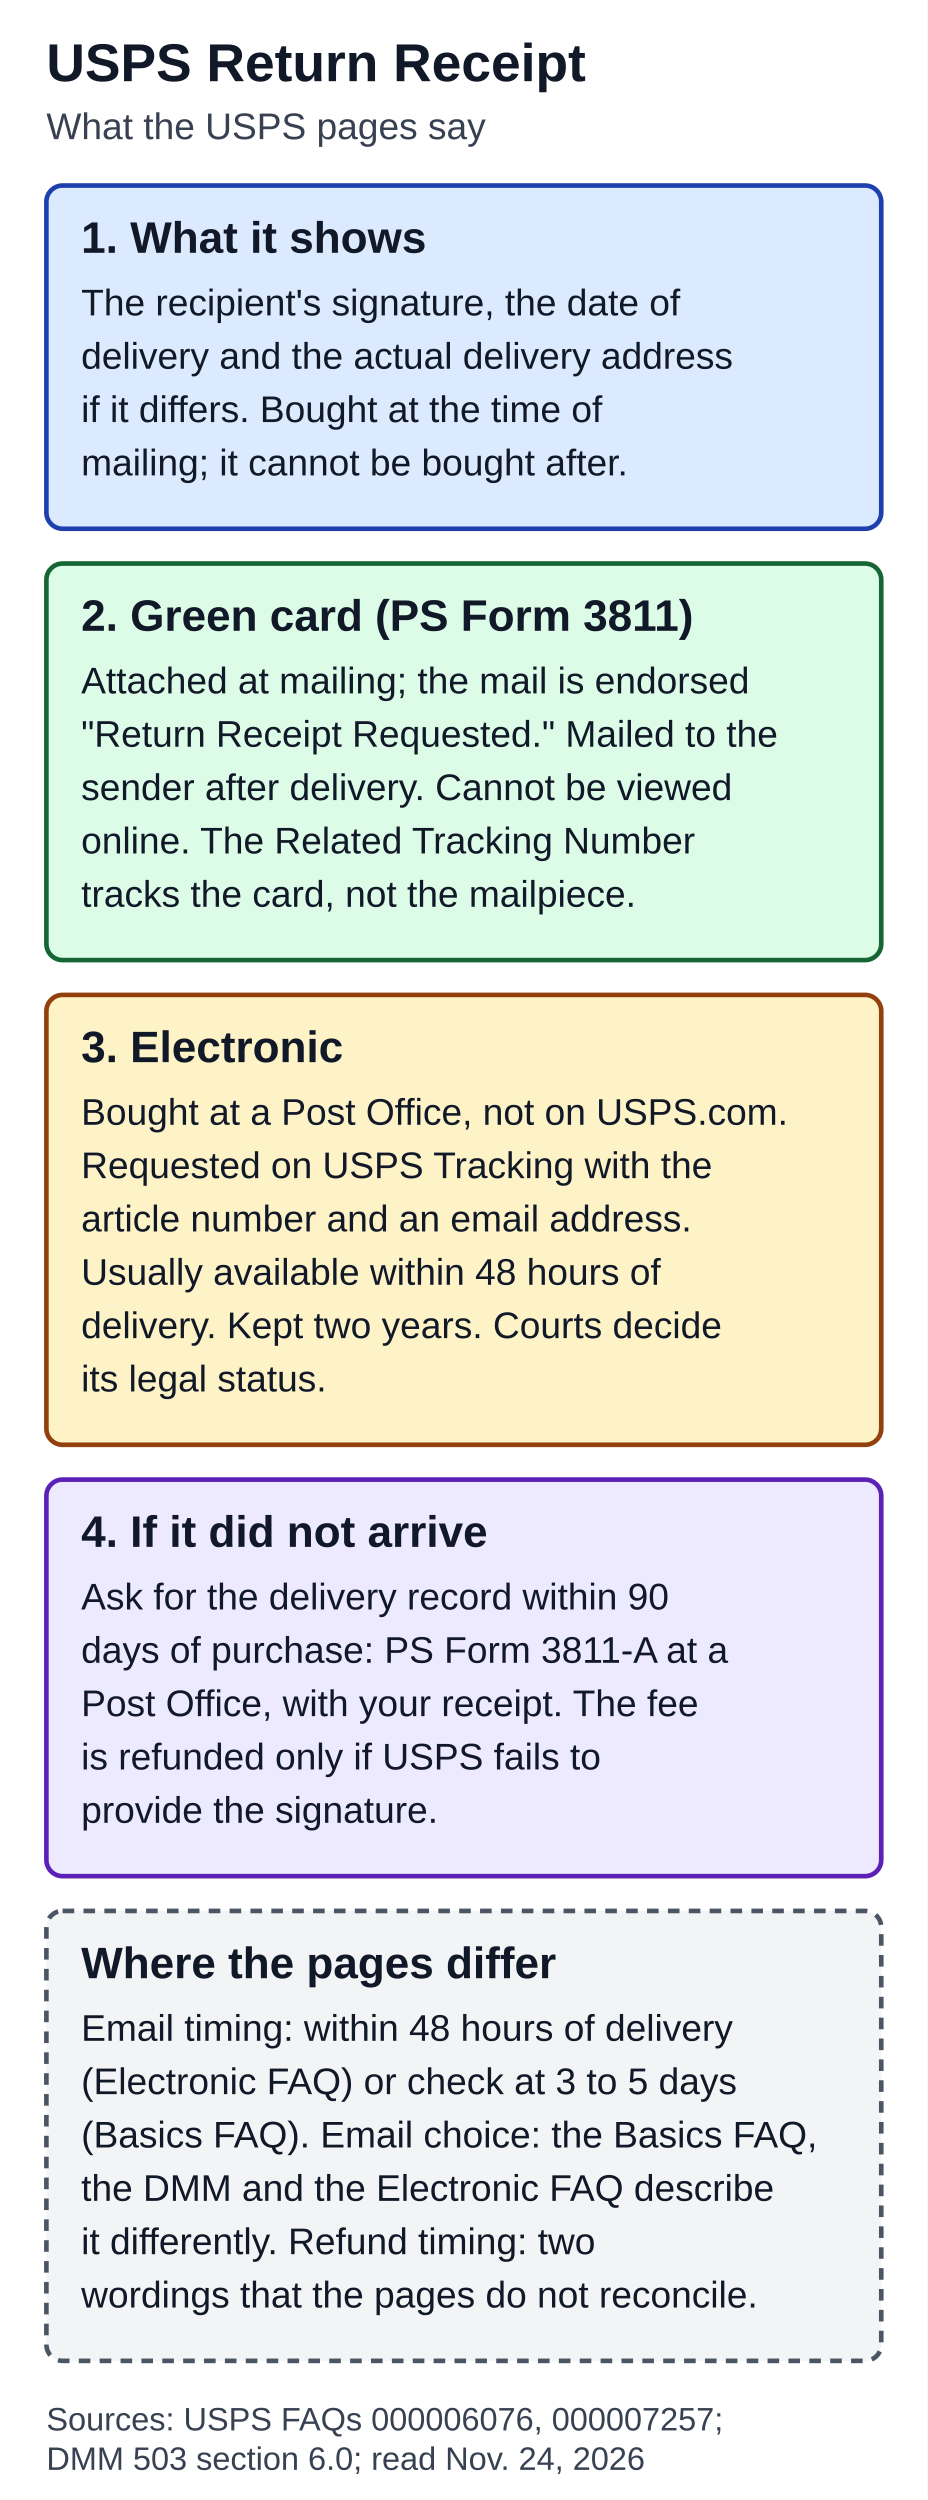
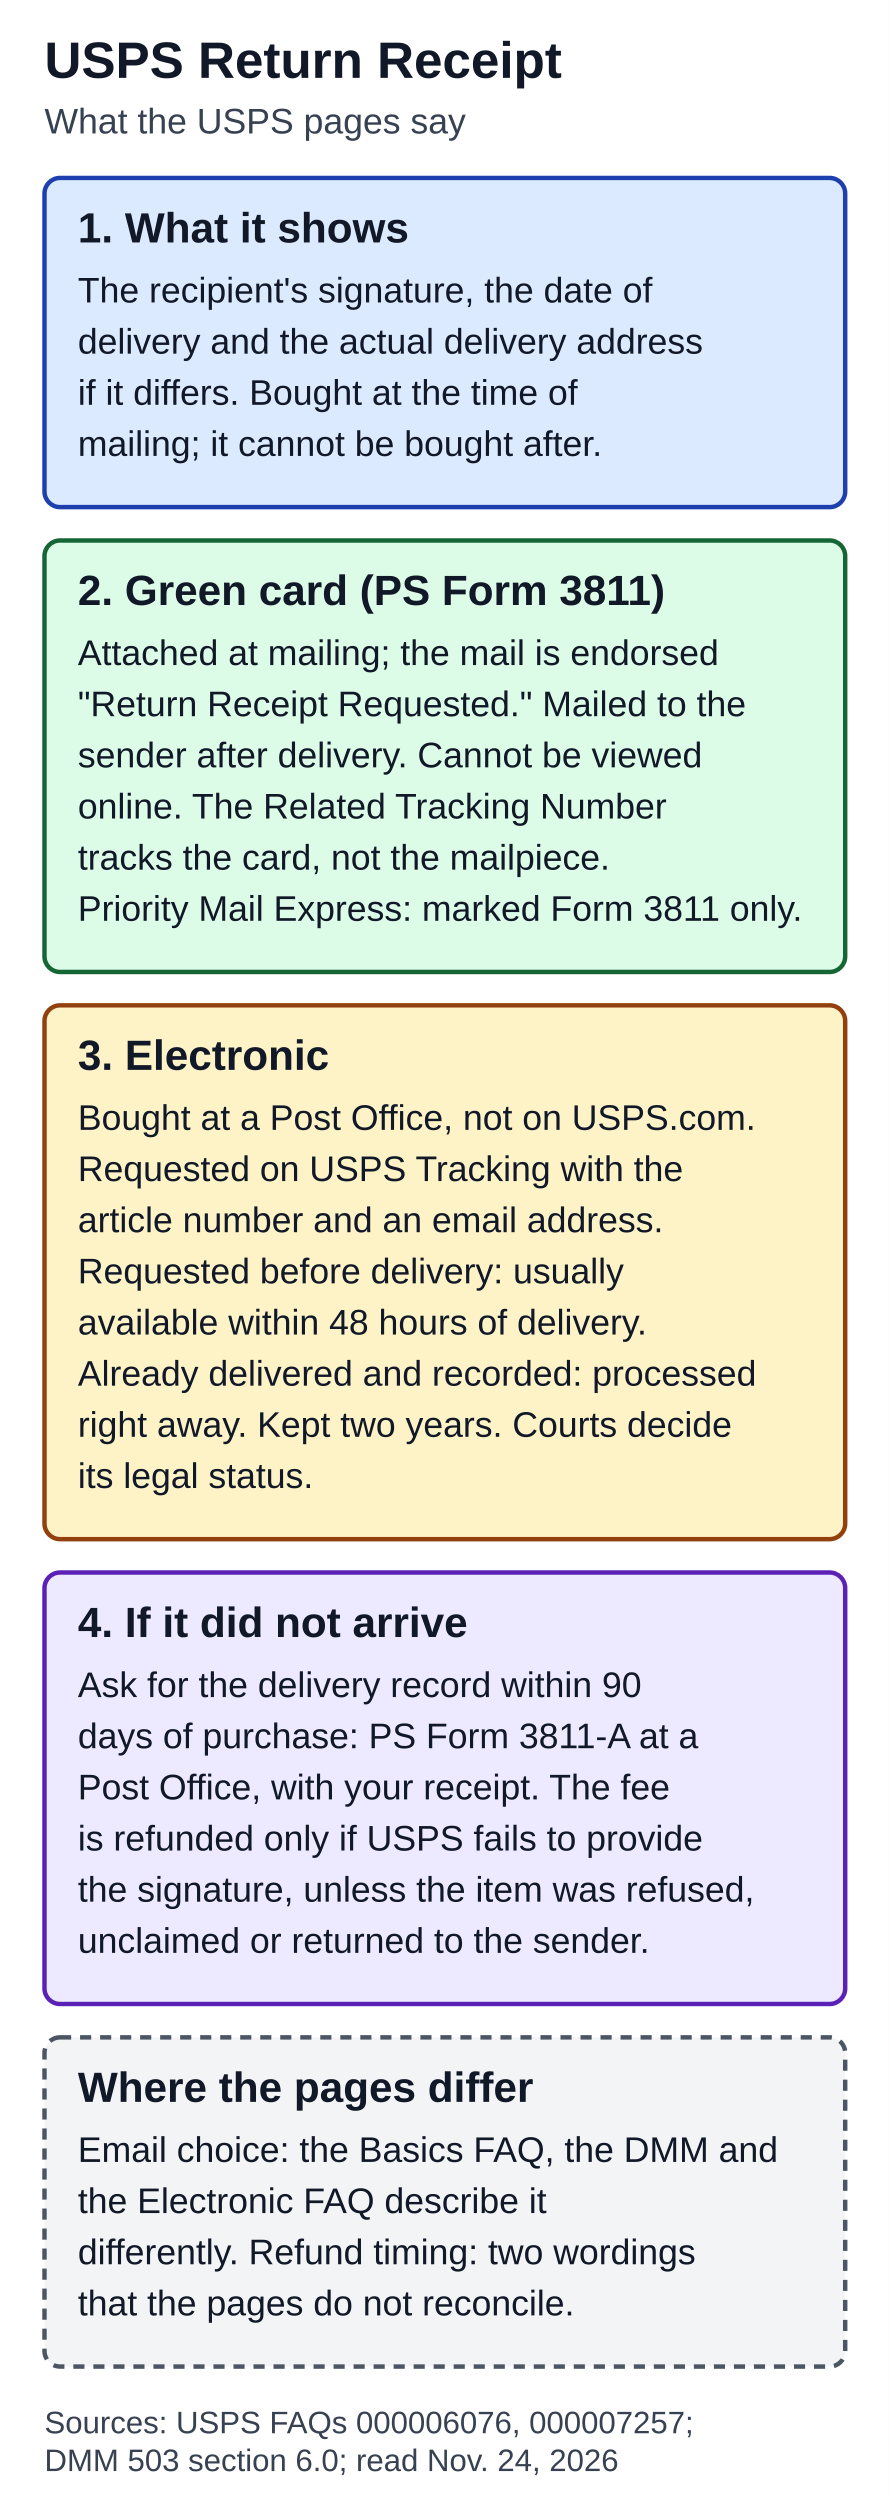
- <svg xmlns="http://www.w3.org/2000/svg" width="800" height="2156" viewBox="0 0 800 2156" font-family="Liberation Sans, Arial, Helvetica, sans-serif">
-   <rect width="800" height="2156" fill="#ffffff" />
+ <svg xmlns="http://www.w3.org/2000/svg" width="800" height="2248" viewBox="0 0 800 2248" font-family="Liberation Sans, Arial, Helvetica, sans-serif">
+   <rect width="800" height="2248" fill="#ffffff" />
  <text x="40" y="70" font-size="46" font-weight="bold" fill="#111827" text-anchor="start">USPS Return Receipt</text>
  <text x="40" y="120" font-size="32" fill="#374151" text-anchor="start">What the USPS pages say</text>
  <rect x="40" y="160" width="720" height="296" rx="14" fill="#dbeafe" stroke="#1e40af" stroke-width="4" />
  <text x="70" y="218" font-size="38" font-weight="bold" fill="#111827" text-anchor="start">1. What it shows</text>
  <text x="70" y="272" font-size="32" fill="#111827" text-anchor="start">The recipient's signature, the date of</text>
  <text x="70" y="318" font-size="32" fill="#111827" text-anchor="start">delivery and the actual delivery address</text>
  <text x="70" y="364" font-size="32" fill="#111827" text-anchor="start">if it differs. Bought at the time of</text>
  <text x="70" y="410" font-size="32" fill="#111827" text-anchor="start">mailing; it cannot be bought after.</text>
-   <rect x="40" y="486" width="720" height="342" rx="14" fill="#dcfce7" stroke="#166534" stroke-width="4" />
+   <rect x="40" y="486" width="720" height="388" rx="14" fill="#dcfce7" stroke="#166534" stroke-width="4" />
  <text x="70" y="544" font-size="38" font-weight="bold" fill="#111827" text-anchor="start">2. Green card (PS Form 3811)</text>
  <text x="70" y="598" font-size="32" fill="#111827" text-anchor="start">Attached at mailing; the mail is endorsed</text>
  <text x="70" y="644" font-size="32" fill="#111827" text-anchor="start">"Return Receipt Requested." Mailed to the</text>
  <text x="70" y="690" font-size="32" fill="#111827" text-anchor="start">sender after delivery. Cannot be viewed</text>
  <text x="70" y="736" font-size="32" fill="#111827" text-anchor="start">online. The Related Tracking Number</text>
  <text x="70" y="782" font-size="32" fill="#111827" text-anchor="start">tracks the card, not the mailpiece.</text>
-   <rect x="40" y="858" width="720" height="388" rx="14" fill="#fef3c7" stroke="#92400e" stroke-width="4" />
-   <text x="70" y="916" font-size="38" font-weight="bold" fill="#111827" text-anchor="start">3. Electronic</text>
-   <text x="70" y="970" font-size="32" fill="#111827" text-anchor="start">Bought at a Post Office, not on USPS.com.</text>
-   <text x="70" y="1016" font-size="32" fill="#111827" text-anchor="start">Requested on USPS Tracking with the</text>
-   <text x="70" y="1062" font-size="32" fill="#111827" text-anchor="start">article number and an email address.</text>
-   <text x="70" y="1108" font-size="32" fill="#111827" text-anchor="start">Usually available within 48 hours of</text>
-   <text x="70" y="1154" font-size="32" fill="#111827" text-anchor="start">delivery. Kept two years. Courts decide</text>
-   <text x="70" y="1200" font-size="32" fill="#111827" text-anchor="start">its legal status.</text>
-   <rect x="40" y="1276" width="720" height="342" rx="14" fill="#ede9fe" stroke="#5b21b6" stroke-width="4" />
-   <text x="70" y="1334" font-size="38" font-weight="bold" fill="#111827" text-anchor="start">4. If it did not arrive</text>
-   <text x="70" y="1388" font-size="32" fill="#111827" text-anchor="start">Ask for the delivery record within 90</text>
-   <text x="70" y="1434" font-size="32" fill="#111827" text-anchor="start">days of purchase: PS Form 3811-A at a</text>
-   <text x="70" y="1480" font-size="32" fill="#111827" text-anchor="start">Post Office, with your receipt. The fee</text>
-   <text x="70" y="1526" font-size="32" fill="#111827" text-anchor="start">is refunded only if USPS fails to</text>
-   <text x="70" y="1572" font-size="32" fill="#111827" text-anchor="start">provide the signature.</text>
-   <rect x="40" y="1648" width="720" height="388" rx="14" fill="#f3f4f6" stroke="#4b5563" stroke-width="4" stroke-dasharray="10 8" />
-   <text x="70" y="1706" font-size="38" font-weight="bold" fill="#111827" text-anchor="start">Where the pages differ</text>
-   <text x="70" y="1760" font-size="32" fill="#111827" text-anchor="start">Email timing: within 48 hours of delivery</text>
-   <text x="70" y="1806" font-size="32" fill="#111827" text-anchor="start">(Electronic FAQ) or check at 3 to 5 days</text>
-   <text x="70" y="1852" font-size="32" fill="#111827" text-anchor="start">(Basics FAQ). Email choice: the Basics FAQ,</text>
-   <text x="70" y="1898" font-size="32" fill="#111827" text-anchor="start">the DMM and the Electronic FAQ describe</text>
-   <text x="70" y="1944" font-size="32" fill="#111827" text-anchor="start">it differently. Refund timing: two</text>
-   <text x="70" y="1990" font-size="32" fill="#111827" text-anchor="start">wordings that the pages do not reconcile.</text>
-   <text x="40" y="2096" font-size="28" fill="#374151" text-anchor="start">Sources: USPS FAQs 000006076, 000007257;</text>
-   <text x="40" y="2130" font-size="28" fill="#374151" text-anchor="start">DMM 503 section 6.0; read Nov. 24, 2026</text>
+   <text x="70" y="828" font-size="32" fill="#111827" text-anchor="start">Priority Mail Express: marked Form 3811 only.</text>
+   <rect x="40" y="904" width="720" height="480" rx="14" fill="#fef3c7" stroke="#92400e" stroke-width="4" />
+   <text x="70" y="962" font-size="38" font-weight="bold" fill="#111827" text-anchor="start">3. Electronic</text>
+   <text x="70" y="1016" font-size="32" fill="#111827" text-anchor="start">Bought at a Post Office, not on USPS.com.</text>
+   <text x="70" y="1062" font-size="32" fill="#111827" text-anchor="start">Requested on USPS Tracking with the</text>
+   <text x="70" y="1108" font-size="32" fill="#111827" text-anchor="start">article number and an email address.</text>
+   <text x="70" y="1154" font-size="32" fill="#111827" text-anchor="start">Requested before delivery: usually</text>
+   <text x="70" y="1200" font-size="32" fill="#111827" text-anchor="start">available within 48 hours of delivery.</text>
+   <text x="70" y="1246" font-size="32" fill="#111827" text-anchor="start">Already delivered and recorded: processed</text>
+   <text x="70" y="1292" font-size="32" fill="#111827" text-anchor="start">right away. Kept two years. Courts decide</text>
+   <text x="70" y="1338" font-size="32" fill="#111827" text-anchor="start">its legal status.</text>
+   <rect x="40" y="1414" width="720" height="388" rx="14" fill="#ede9fe" stroke="#5b21b6" stroke-width="4" />
+   <text x="70" y="1472" font-size="38" font-weight="bold" fill="#111827" text-anchor="start">4. If it did not arrive</text>
+   <text x="70" y="1526" font-size="32" fill="#111827" text-anchor="start">Ask for the delivery record within 90</text>
+   <text x="70" y="1572" font-size="32" fill="#111827" text-anchor="start">days of purchase: PS Form 3811-A at a</text>
+   <text x="70" y="1618" font-size="32" fill="#111827" text-anchor="start">Post Office, with your receipt. The fee</text>
+   <text x="70" y="1664" font-size="32" fill="#111827" text-anchor="start">is refunded only if USPS fails to provide</text>
+   <text x="70" y="1710" font-size="32" fill="#111827" text-anchor="start">the signature, unless the item was refused,</text>
+   <text x="70" y="1756" font-size="32" fill="#111827" text-anchor="start">unclaimed or returned to the sender.</text>
+   <rect x="40" y="1832" width="720" height="296" rx="14" fill="#f3f4f6" stroke="#4b5563" stroke-width="4" stroke-dasharray="10 8" />
+   <text x="70" y="1890" font-size="38" font-weight="bold" fill="#111827" text-anchor="start">Where the pages differ</text>
+   <text x="70" y="1944" font-size="32" fill="#111827" text-anchor="start">Email choice: the Basics FAQ, the DMM and</text>
+   <text x="70" y="1990" font-size="32" fill="#111827" text-anchor="start">the Electronic FAQ describe it</text>
+   <text x="70" y="2036" font-size="32" fill="#111827" text-anchor="start">differently. Refund timing: two wordings</text>
+   <text x="70" y="2082" font-size="32" fill="#111827" text-anchor="start">that the pages do not reconcile.</text>
+   <text x="40" y="2188" font-size="28" fill="#374151" text-anchor="start">Sources: USPS FAQs 000006076, 000007257;</text>
+   <text x="40" y="2222" font-size="28" fill="#374151" text-anchor="start">DMM 503 section 6.0; read Nov. 24, 2026</text>
</svg>
